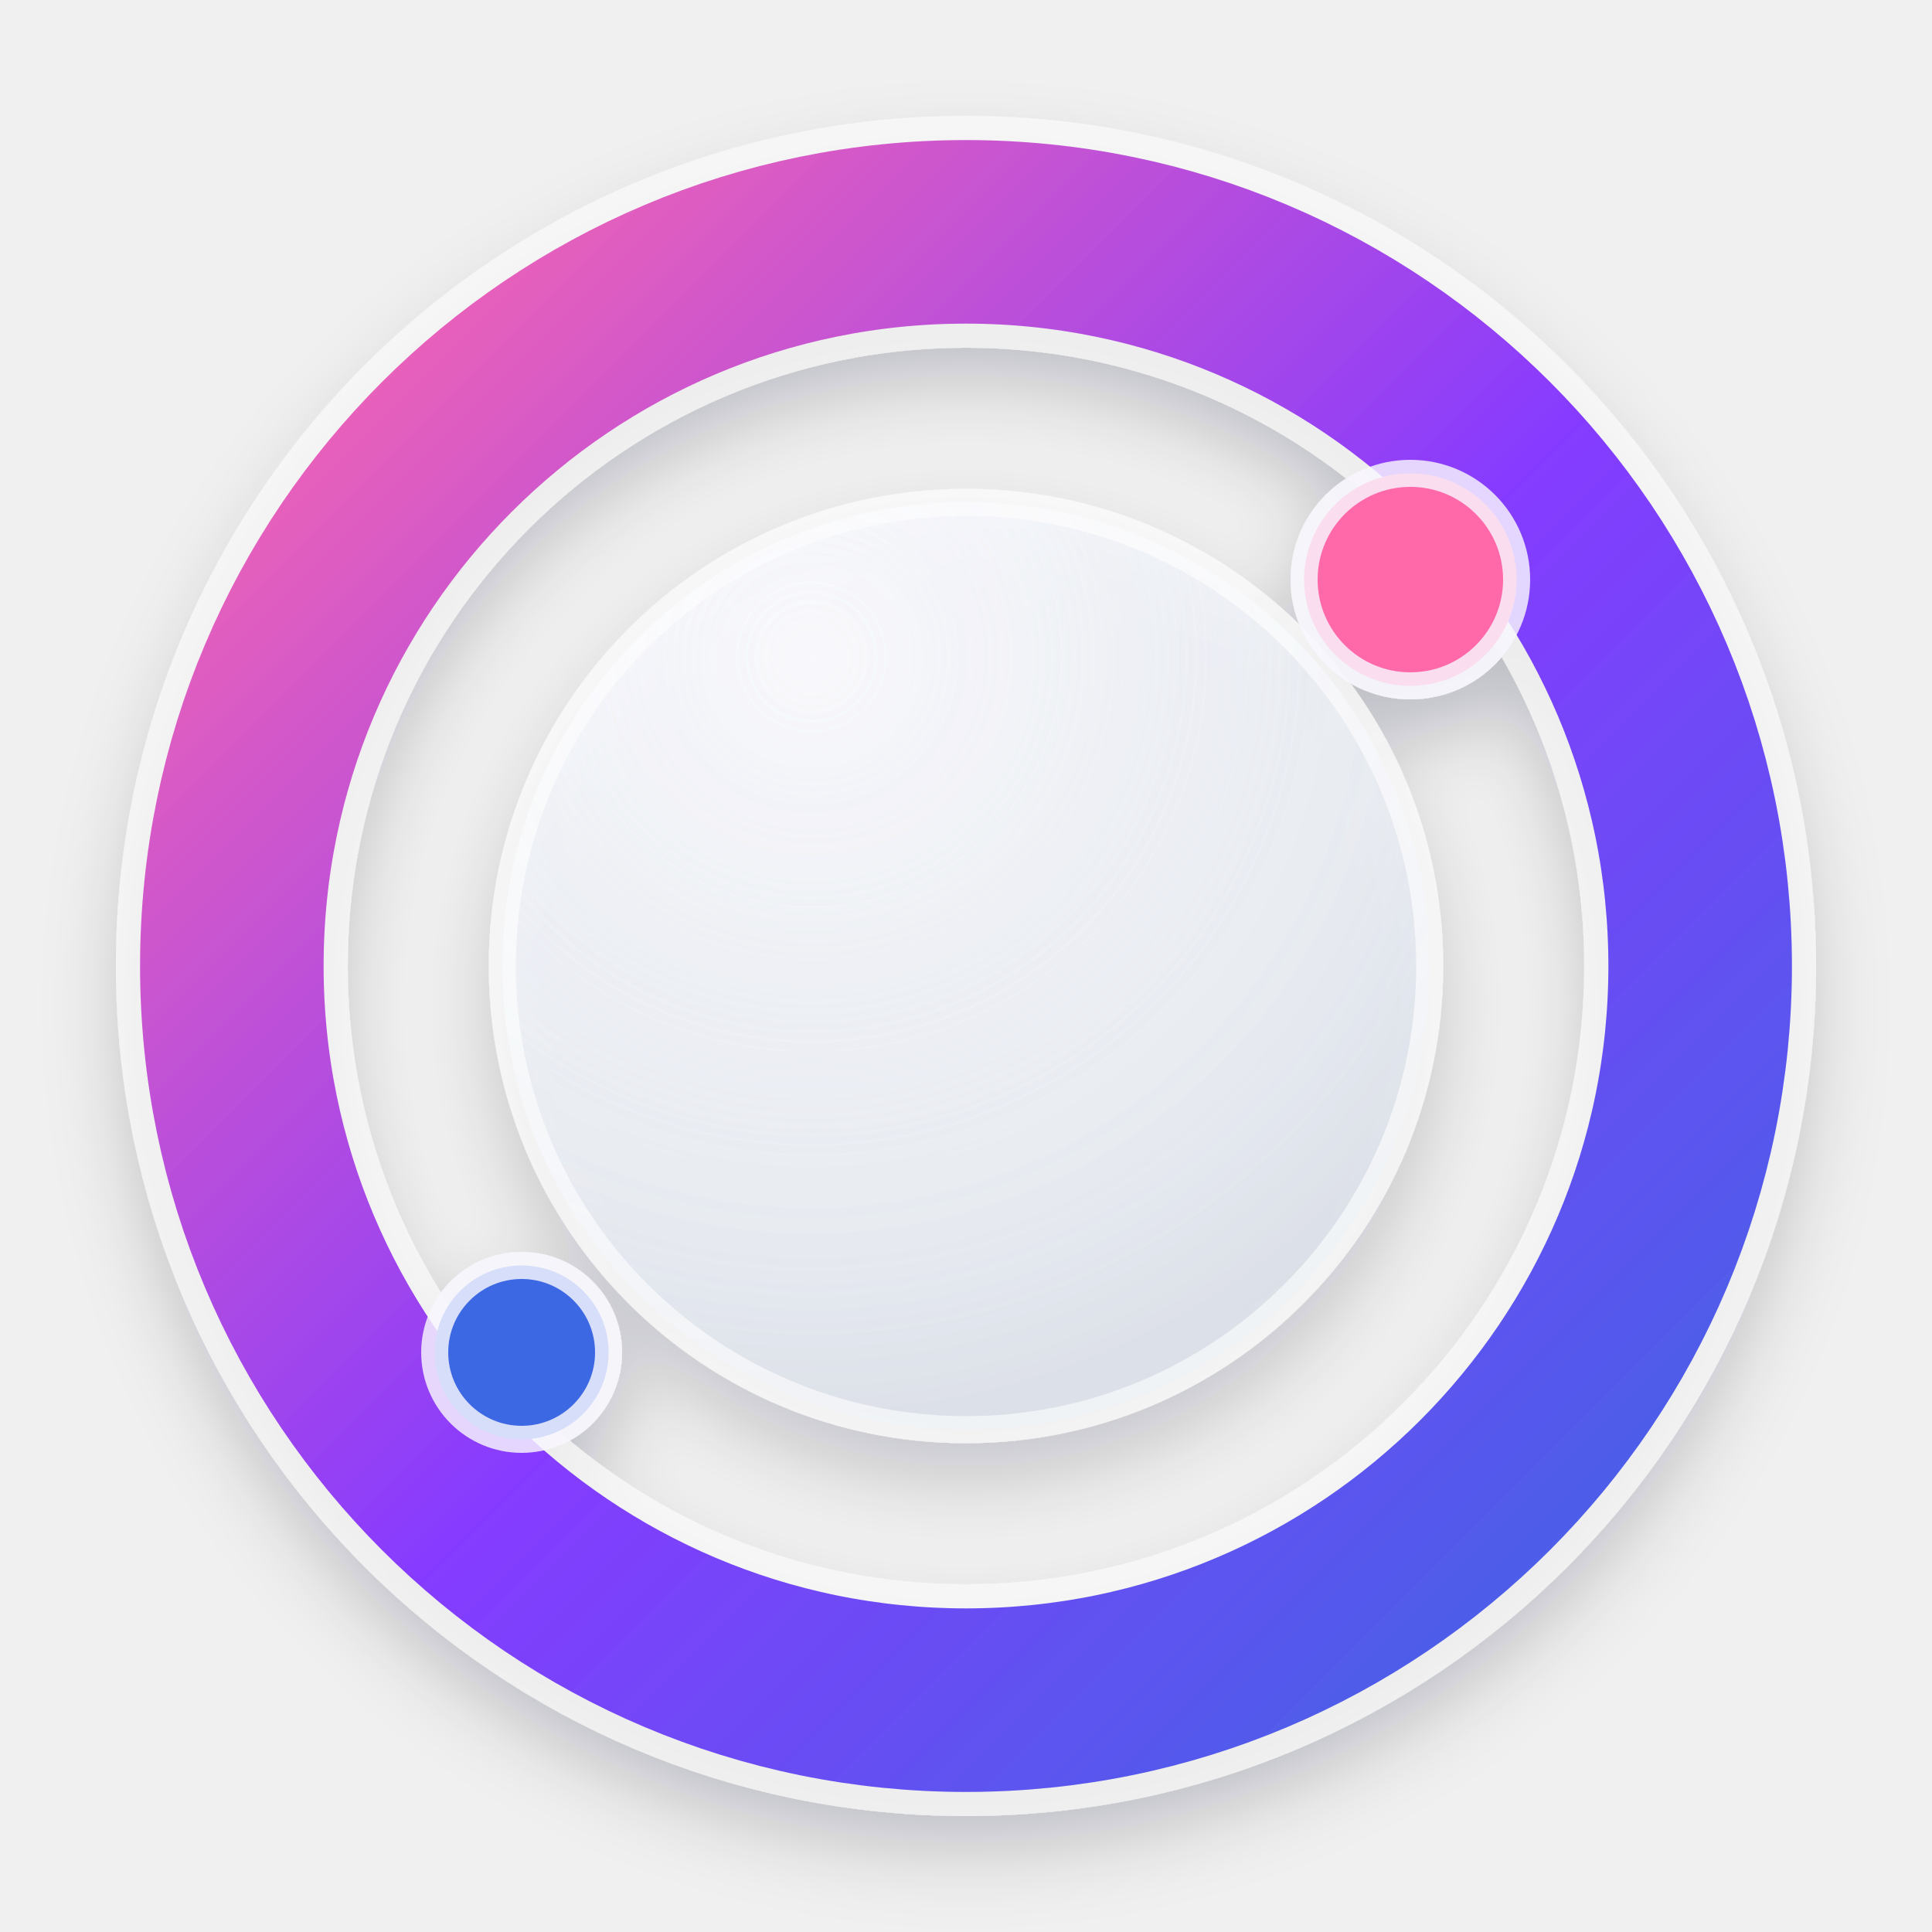
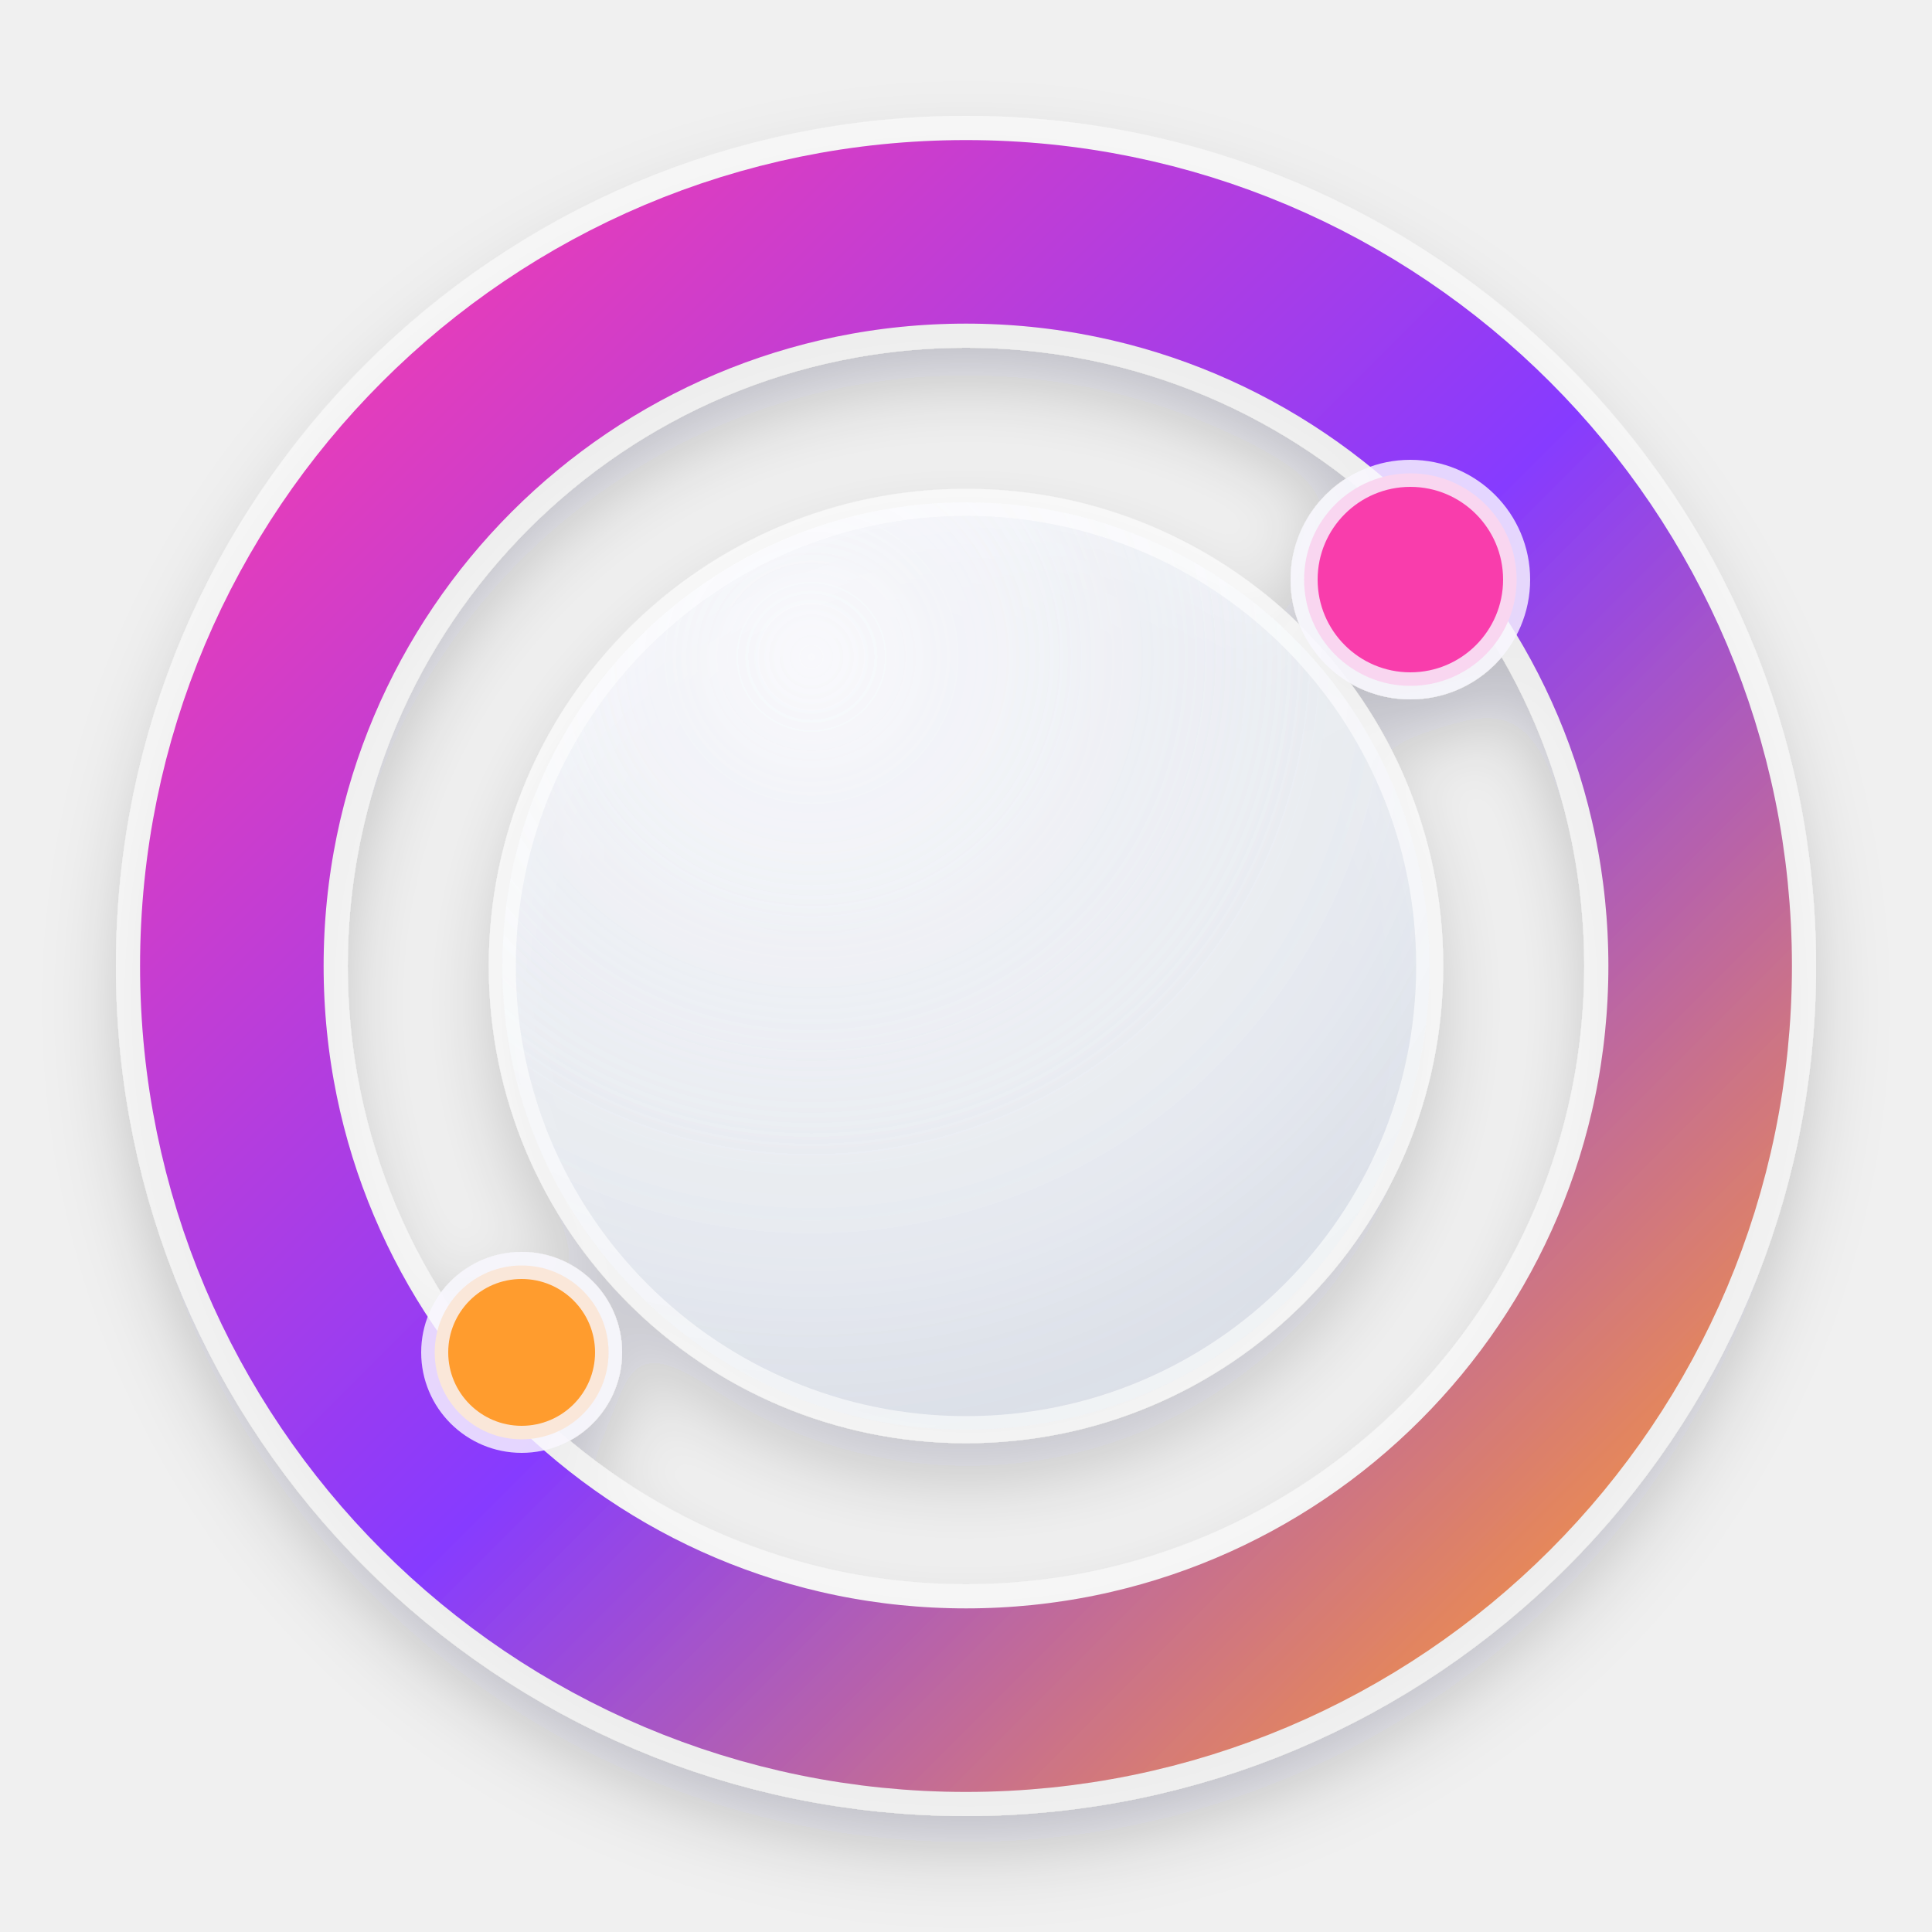
<svg xmlns="http://www.w3.org/2000/svg" width="32" height="32" viewBox="0 0 100 100" role="img" aria-label="ChuMaiNichi">
  <defs>
    <linearGradient id="mark-gradient" x1="12" y1="12" x2="88" y2="88" gradientUnits="userSpaceOnUse">
-       <stop offset="0%" stop-color="#ff69aa" />
+       <stop offset="0%" stop-color="#f93eac" />
      <stop offset="52%" stop-color="#863bff" />
-       <stop offset="100%" stop-color="#3d67e3" />
+       <stop offset="100%" stop-color="#ff9c2e" />
    </linearGradient>
    <radialGradient id="mark-core" cx="42" cy="34" r="44" gradientUnits="userSpaceOnUse">
      <stop offset="0%" stop-color="#fbfbff" stop-opacity="0.92" />
      <stop offset="62%" stop-color="#edf1f8" stop-opacity="0.72" />
      <stop offset="100%" stop-color="#d7dde8" stop-opacity="0.82" />
    </radialGradient>
    <filter id="mark-shadow" x="-20%" y="-20%" width="140%" height="140%">
      <feDropShadow dx="0" dy="2" stdDeviation="2" flood-color="#141821" flood-opacity="0.22" />
    </filter>
  </defs>
  <g filter="url(#mark-shadow)">
    <circle cx="50" cy="50" r="24" fill="url(#mark-core)" stroke="#ffffff" stroke-opacity="0.58" stroke-width="1.4" />
    <path d="M 50, 50 m -38, 0 a 38,38 0 1,1 76,0 a 38,38 0 1,1 -76,0" fill="none" stroke="#ffffff" stroke-opacity="0.5" stroke-width="12" />
    <path d="M 50, 50 m -38, 0 a 38,38 0 1,1 76,0 a 38,38 0 1,1 -76,0" fill="none" stroke="url(#mark-gradient)" stroke-linecap="round" stroke-width="9.5" />
-     <circle cx="73" cy="30" r="5.5" fill="#ff69aa" stroke="#f8f7ff" stroke-opacity="0.82" stroke-width="1.4" />
-     <circle cx="27" cy="70" r="4.5" fill="#3d67e3" stroke="#f8f7ff" stroke-opacity="0.82" stroke-width="1.4" />
+     <circle cx="73" cy="30" r="5.5" fill="#f93eac" stroke="#f8f7ff" stroke-opacity="0.82" stroke-width="1.4" />
+     <circle cx="27" cy="70" r="4.5" fill="#ff9c2e" stroke="#f8f7ff" stroke-opacity="0.82" stroke-width="1.4" />
  </g>
</svg>
